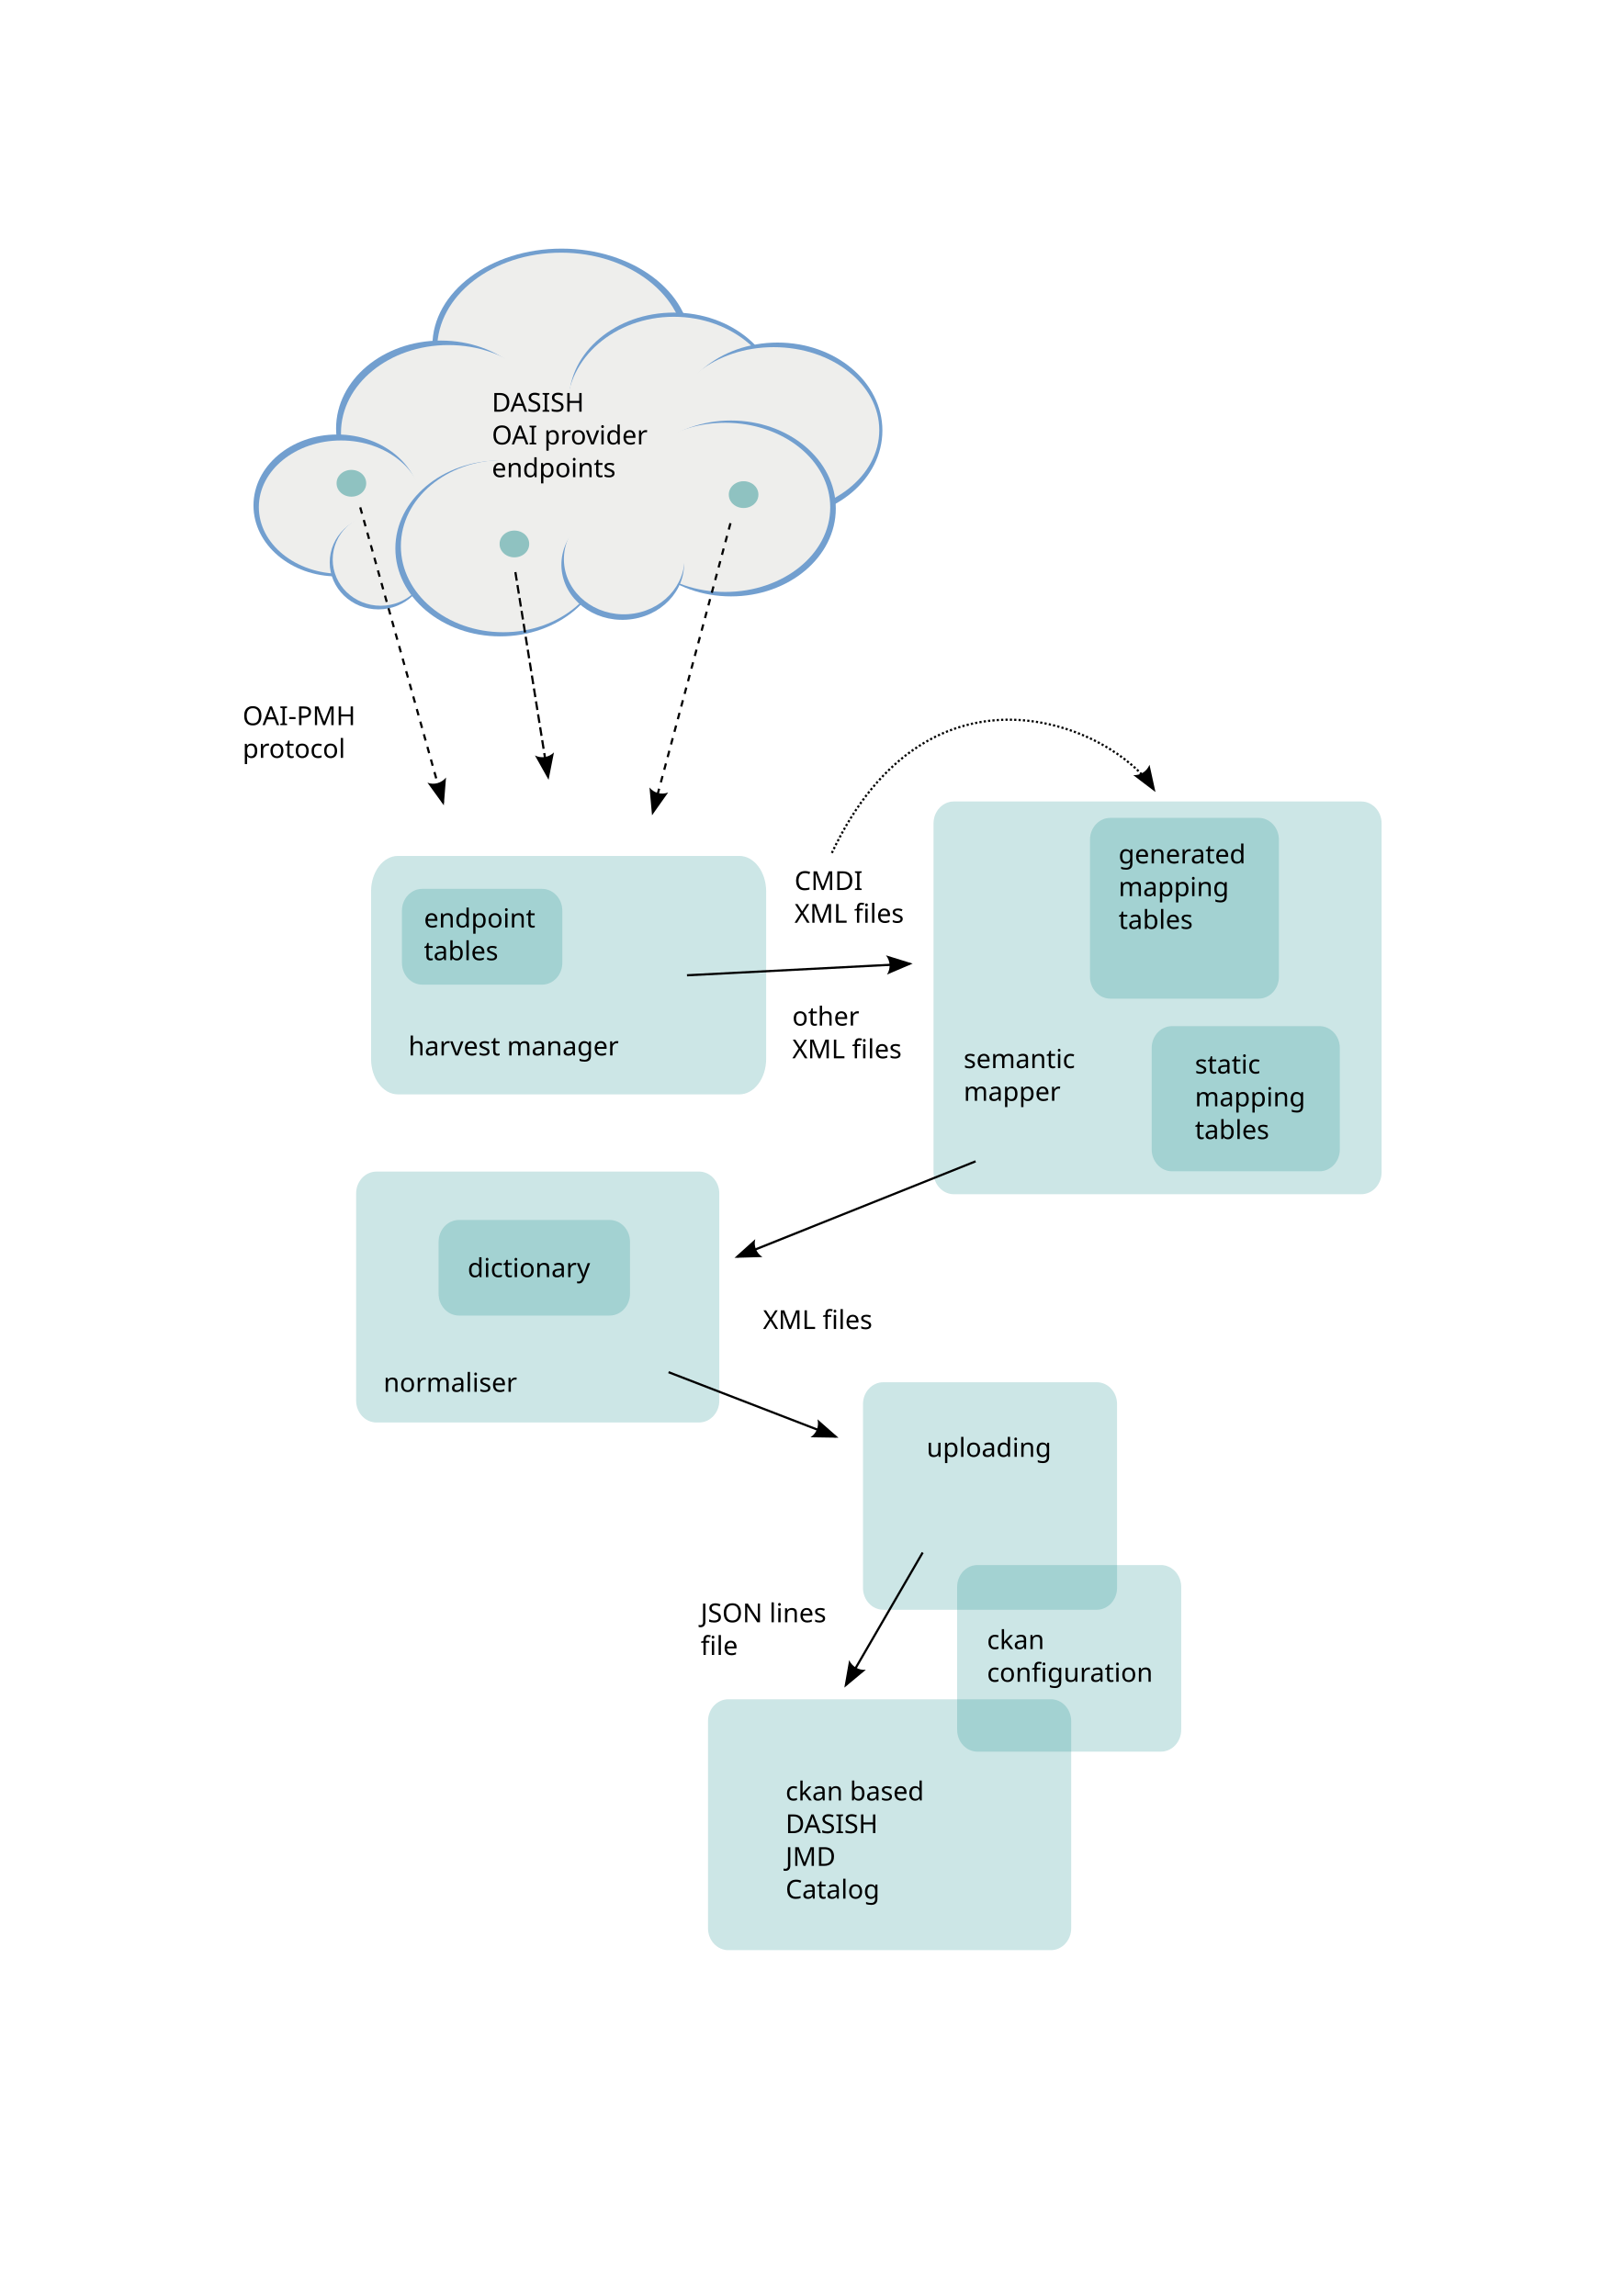
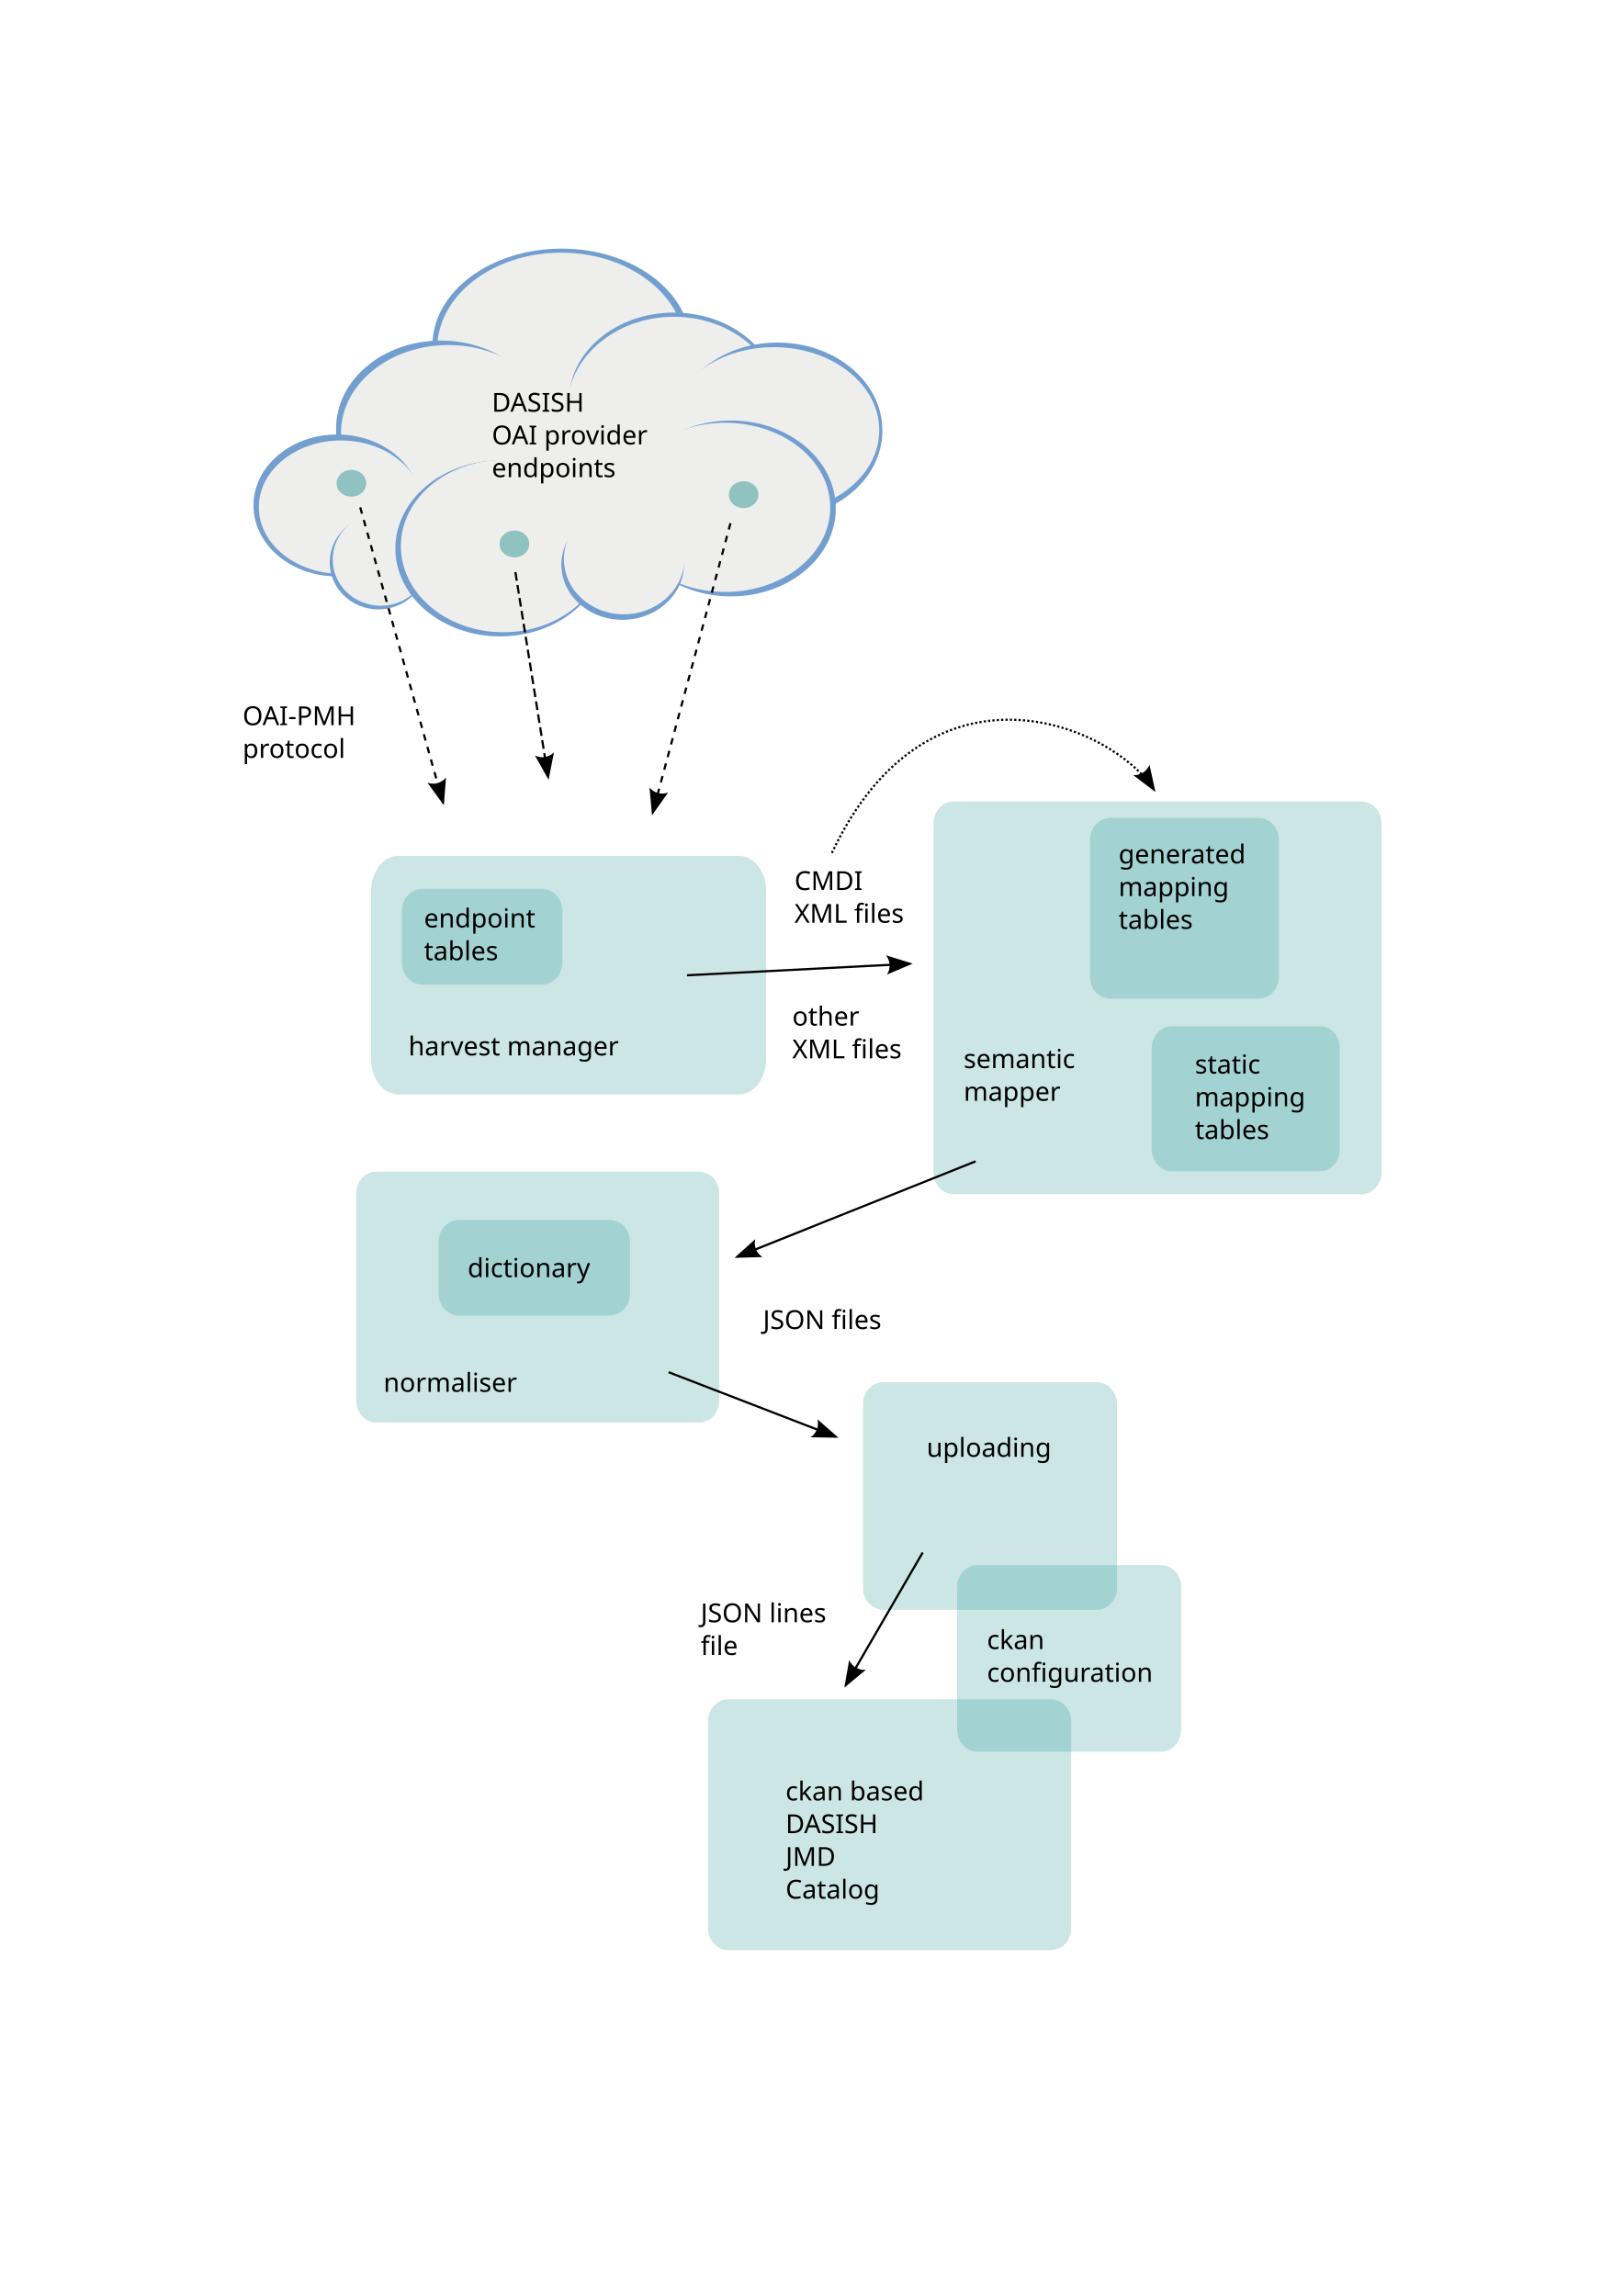
<svg xmlns="http://www.w3.org/2000/svg" width="744.094" height="1052.362" id="svg2" version="1.1">
  <defs id="defs4">
    <marker orient="auto" refY="0.0" refX="0.0" id="Arrow2Lend" style="overflow:visible;">
      <path id="path3847" style="fill-rule:evenodd;stroke-width:0.625;stroke-linejoin:round;" d="M 8.719,4.034 L -2.207,0.016 L 8.719,-4.002 C 6.973,-1.63 6.983,1.616 8.719,4.034 z " transform="scale(1.1) rotate(180) translate(1,0)" />
    </marker>
    <marker orient="auto" refY="0" refX="0" id="Arrow2Lend-8" style="overflow:visible">
      <path id="path3847-8" style="fill-rule:evenodd;stroke-width:0.625;stroke-linejoin:round" d="M 8.719,4.034 -2.207,0.016 8.719,-4.002 c -1.745,2.372 -1.735,5.617 -6e-7,8.035 z" transform="matrix(-1.1,0,0,-1.1,-1.1,0)" />
    </marker>
  </defs>
  <g id="layer1">
    <rect ry="16.311" rx="12.307" y="392.313" x="170.042" height="109.286" width="181.071" id="rect2985" style="opacity:0.2;fill:#008080" />
    <g transform="matrix(1.921277,0,0,1.813774,115.214,-1617.057)" id="g4449">
      <path id="path2844" d="m 104.794,978.866 c 0,13.529 -13.794,24.496 -30.81,24.496 -17.016,0 -30.81,-10.967 -30.81,-24.496 0,-13.529 13.794,-24.496 30.81,-24.496 17.016,0 30.81,10.967 30.81,24.496 z" style="fill:#729fcf;fill-opacity:1;fill-rule:nonzero;stroke:none" />
      <path id="path2844-3" d="m 103.424,979.71 c 0,13.43 -13.234,24.318 -29.56,24.318 -16.325,0 -29.56,-10.887 -29.56,-24.318 0,-13.43 13.234,-24.318 29.56,-24.318 16.325,0 29.56,10.887 29.56,24.318 z" style="fill:#eeeeec;fill-opacity:1;fill-rule:nonzero;stroke:none" />
      <path id="path2844-9" d="m 106.057,1009.928 c 0,12.274 -11.193,22.223 -25.001,22.223 -13.808,0 -25.001,-9.95 -25.001,-22.223 0,-12.274 11.193,-22.223 25.001,-22.223 13.808,0 25.001,9.95 25.001,22.223 z" style="fill:#eeeeec;fill-opacity:1;fill-rule:nonzero;stroke:none" />
      <path id="path2844-5" d="m 125.755,992.756 c 0,12.274 -11.193,22.223 -25.001,22.223 -13.808,0 -25.001,-9.95 -25.001,-22.223 0,-12.274 11.193,-22.223 25.001,-22.223 13.808,0 25.001,9.95 25.001,22.223 z" style="fill:#729fcf;fill-opacity:1;fill-rule:nonzero;stroke:none" />
      <path id="path2844-11" d="m 70.197,999.827 c 0,12.274 -11.193,22.223 -25.001,22.223 -13.808,0 -25.001,-9.95 -25.001,-22.223 0,-12.274 11.193,-22.223 25.001,-22.223 13.808,0 25.001,9.95 25.001,22.223 z" style="fill:#729fcf;fill-opacity:1;fill-rule:nonzero;stroke:none" />
      <path id="path2844-11-1" d="m 72.616,1000.96 c 0,12.274 -11.473,22.223 -25.626,22.223 -14.153,0 -25.626,-9.95 -25.626,-22.223 0,-12.274 11.473,-22.223 25.626,-22.223 14.153,0 25.626,9.95 25.626,22.223 z" style="fill:#eeeeec;fill-opacity:1;fill-rule:nonzero;stroke:none" />
      <path id="path2844-1" d="m 40.397,1019.272 c 0,9.903 -8.932,17.93 -19.951,17.93 -11.018,0 -19.951,-8.028 -19.951,-17.93 0,-9.903 8.932,-17.93 19.951,-17.93 11.018,0 19.951,8.028 19.951,17.93 z" style="fill:#729fcf;fill-opacity:1;fill-rule:nonzero;stroke:none" />
      <path id="path2844-1-76" d="m 40.958,1019.699 c 0,9.305 -8.772,16.848 -19.593,16.848 -10.821,0 -19.593,-7.543 -19.593,-16.848 0,-9.305 8.772,-16.848 19.593,-16.848 10.821,0 19.593,7.543 19.593,16.848 z" style="fill:#eeeeec;fill-opacity:1;fill-rule:nonzero;stroke:none" />
      <path id="path2844-5-4" d="m 126.187,994.888 c 0,12.865 -11.393,23.295 -25.448,23.295 -14.054,0 -25.448,-10.429 -25.448,-23.295 0,-12.865 11.393,-23.295 25.448,-23.295 14.054,0 25.448,10.429 25.448,23.295 z" style="fill:#eeeeec;fill-opacity:1;fill-rule:nonzero;stroke:none" />
      <path id="path2844-2" d="m 150.504,1000.332 c 0,12.274 -11.193,22.223 -25.001,22.223 -13.808,0 -25.001,-9.95 -25.001,-22.223 0,-12.274 11.193,-22.223 25.001,-22.223 13.808,0 25.001,9.95 25.001,22.223 z" style="fill:#729fcf;fill-opacity:1;fill-rule:nonzero;stroke:none" />
      <path id="path2844-2-2" d="m 149.759,1000.245 c 0,11.583 -11.273,20.973 -25.18,20.973 -13.906,0 -25.18,-9.39 -25.18,-20.973 0,-11.583 11.273,-20.973 25.18,-20.973 13.906,0 25.18,9.39 25.18,20.973 z" style="fill:#eeeeec;fill-opacity:1;fill-rule:nonzero;stroke:none" />
      <path id="path2844-1-7" d="m 41.912,1033.667 c 0,6.555 -5.201,11.869 -11.617,11.869 -6.416,0 -11.617,-5.314 -11.617,-11.869 0,-6.555 5.201,-11.869 11.617,-11.869 6.416,0 11.617,5.314 11.617,11.869 z" style="fill:#729fcf;fill-opacity:1;fill-rule:nonzero;stroke:none" />
      <path id="path2844-1-7-2" d="m 42.267,1032.924 c 0,6.457 -5.121,11.691 -11.438,11.691 -6.317,0 -11.438,-5.234 -11.438,-11.691 0,-6.457 5.121,-11.691 11.438,-11.691 6.317,0 11.438,5.234 11.438,11.691 z" style="fill:#eeeeec;fill-opacity:1;fill-rule:nonzero;stroke:none" />
      <path id="path2844-4" d="m 84.339,1030.131 c 0,12.274 -11.193,22.223 -25.001,22.223 -13.808,0 -25.001,-9.95 -25.001,-22.223 0,-12.274 11.193,-22.223 25.001,-22.223 13.808,0 25.001,9.95 25.001,22.223 z" style="fill:#729fcf;fill-opacity:1;fill-rule:nonzero;stroke:none" />
      <path id="path2844-4-2" d="m 84.475,1029.554 c 0,12.014 -10.93,21.754 -24.413,21.754 -13.483,0 -24.413,-9.739 -24.413,-21.754 0,-12.014 10.93,-21.754 24.413,-21.754 13.483,0 24.413,9.74 24.413,21.754 z" style="fill:#eeeeec;fill-opacity:1;fill-rule:nonzero;stroke:none" />
      <path id="path2844-8" d="m 139.392,1020.03 c 0,12.274 -11.193,22.223 -25.001,22.223 -13.808,0 -25.001,-9.95 -25.001,-22.223 0,-12.274 11.193,-22.223 25.001,-22.223 13.808,0 25.001,9.95 25.001,22.223 z" style="fill:#729fcf;fill-opacity:1;fill-rule:nonzero;stroke:none" />
      <path id="path2844-8-1" d="m 138.062,1019.754 c 0,11.805 -11.213,21.375 -25.046,21.375 -13.832,0 -25.046,-9.57 -25.046,-21.375 0,-11.805 11.213,-21.375 25.046,-21.375 13.832,0 25.046,9.57 25.046,21.375 z" style="fill:#eeeeec;fill-opacity:1;fill-rule:nonzero;stroke:none" />
      <path id="path2844-1-7-6" d="m 90.958,1047.975 c -7.972,1.318 -15.502,-3.805 -16.82,-11.443 -1.318,-7.638 4.076,-14.898 12.048,-16.217 7.972,-1.318 15.502,3.805 16.82,11.443 1.318,7.638 -4.076,14.898 -12.048,16.216 z" style="fill:#729fcf;fill-opacity:1;fill-rule:nonzero;stroke:none" />
      <path id="path2844-1-7-6-5" d="m 91.268,1046.578 c -7.838,1.318 -15.242,-3.805 -16.538,-11.443 -1.296,-7.638 4.008,-14.898 11.845,-16.217 7.838,-1.318 15.242,3.805 16.538,11.443 1.296,7.638 -4.008,14.898 -11.845,16.217 z" style="fill:#eeeeec;fill-opacity:1;fill-rule:nonzero;stroke:none" />
    </g>
    <text xml:space="preserve" style="font-size:12px;font-style:normal;font-weight:normal;line-height:125%;letter-spacing:0px;word-spacing:0px;fill:#000000;fill-opacity:1;stroke:none;font-family:Sans" x="187.185" y="483.742" id="text3312">
      <tspan id="tspan3314" x="187.185" y="483.742">harvest manager</tspan>
    </text>
    <path style="fill:none;stroke:#000000;stroke-width:1;stroke-linecap:butt;stroke-linejoin:miter;stroke-miterlimit:4;stroke-opacity:1;stroke-dasharray:3, 3;stroke-dashoffset:0;marker-end:url(#Arrow2Lend)" d="m 165.086,232.553 37.926,135.292" id="path3318" />
    <path style="fill:none;stroke:#000000;stroke-width:1;stroke-linecap:butt;stroke-linejoin:miter;stroke-miterlimit:4;stroke-opacity:1;stroke-dasharray:3, 3;stroke-dashoffset:0;marker-end:url(#Arrow2Lend)" d="M 334.752,239.815 299.131,372.414" id="path3320" />
    <text id="text3346" y="332.362" x="111.176" style="font-size:12px;font-style:normal;font-weight:normal;line-height:125%;letter-spacing:0px;word-spacing:0px;fill:#000000;fill-opacity:1;stroke:none;font-family:Sans" xml:space="preserve">
      <tspan y="332.362" x="111.176" id="tspan3348">OAI-PMH</tspan>
      <tspan y="347.362" x="111.176" id="tspan3257">protocol</tspan>
      <tspan y="362.362" x="111.176" id="tspan3259" />
    </text>
    <path style="fill:none;stroke:#000000;stroke-width:1;stroke-linecap:butt;stroke-linejoin:miter;stroke-miterlimit:4;stroke-opacity:1;stroke-dasharray:1, 1;stroke-dashoffset:0;marker-end:url(#Arrow2Lend)" d="m 381.221,390.941 c 44.514,-94.334 128.596,-58.761 147.569,-29.02" id="path3217" />
    <text xml:space="preserve" style="font-size:12px;font-style:normal;font-weight:normal;line-height:125%;letter-spacing:0px;word-spacing:0px;fill:#000000;fill-opacity:1;stroke:none;font-family:Sans" x="364.083" y="407.934" id="text3219">
      <tspan id="tspan3221" x="364.083" y="407.934">CMDI </tspan>
      <tspan x="364.083" y="422.934" id="tspan4231">XML files</tspan>
    </text>
    <rect style="opacity:0.2;fill:#008080" id="rect3223" width="205.324" height="180.011" x="427.813" y="367.357" rx="9.322" ry="10.021" />
    <text id="text3233" y="188.686" x="225.38" style="font-size:12px;font-style:normal;font-weight:normal;line-height:125%;letter-spacing:0px;word-spacing:0px;fill:#000000;fill-opacity:1;stroke:none;font-family:Sans" xml:space="preserve">
      <tspan y="188.686" x="225.38" id="tspan3235">DASISH</tspan>
      <tspan y="203.686" x="225.38" id="tspan3319">OAI provider</tspan>
      <tspan id="tspan3237" y="218.686" x="225.38">endpoints</tspan>
    </text>
    <path style="opacity:0.4;fill:#008080" id="path3249" d="m 80.714,279.148 a 6.786,6.071 0 1 1 -13.571,0 6.786,6.071 0 1 1 13.571,0 z" transform="translate(161.8024,-29.82775)" />
    <path transform="translate(266.8408,-52.43979)" d="m 80.714,279.148 a 6.786,6.071 0 1 1 -13.571,0 6.786,6.071 0 1 1 13.571,0 z" id="path3251" style="opacity:0.4;fill:#008080" />
    <path style="opacity:0.4;fill:#008080" id="path3253" d="m 80.714,279.148 a 6.786,6.071 0 1 1 -13.571,0 6.786,6.071 0 1 1 13.571,0 z" transform="translate(87.1044,-57.64029)" />
    <text xml:space="preserve" style="font-size:12px;font-style:normal;font-weight:normal;line-height:125%;letter-spacing:0px;word-spacing:0px;fill:#000000;fill-opacity:1;stroke:none;font-family:Sans" x="441.614" y="489.55" id="text3301">
      <tspan id="tspan3303" x="441.614" y="489.55">semantic </tspan>
      <tspan x="441.614" y="504.55" id="tspan3305">mapper</tspan>
    </text>
    <rect ry="10.021" rx="9.322" y="536.991" x="163.207" height="115" width="166.429" id="rect3307" style="opacity:0.2;fill:#008080" />
    <text id="text3309" y="637.93" x="175.733" style="font-size:12px;font-style:normal;font-weight:normal;line-height:125%;letter-spacing:0px;word-spacing:0px;fill:#000000;fill-opacity:1;stroke:none;font-family:Sans" xml:space="preserve">
      <tspan id="tspan3313" y="637.93" x="175.733">normaliser</tspan>
    </text>
    <path id="path3315" d="M 447.085,532.294 337.827,576.013" style="fill:none;stroke:#000000;stroke-width:1px;stroke-linecap:butt;stroke-linejoin:miter;stroke-opacity:1;marker-end:url(#Arrow2Lend)" />
    <text xml:space="preserve" style="font-size:12px;font-style:normal;font-weight:normal;line-height:125%;letter-spacing:0px;word-spacing:0px;fill:#000000;fill-opacity:1;stroke:none;font-family:Sans" x="-270.714" y="585.934" id="text3325">
      <tspan id="tspan3327" x="-270.714" y="585.934">work</tspan>
      <tspan x="-270.714" y="600.934" id="tspan3329">flow</tspan>
    </text>
    <text xml:space="preserve" style="font-size:12px;font-style:normal;font-weight:normal;line-height:125%;letter-spacing:0px;word-spacing:0px;fill:#000000;fill-opacity:1;stroke:none;font-family:Sans" x="469.721" y="465.464" id="text4161">
      <tspan id="tspan4163" x="469.721" y="465.464" />
    </text>
    <rect style="opacity:0.2;fill:#008080" id="rect4165" width="73.503" height="43.909" x="184.196" y="407.402" rx="9.322" ry="10.021" />
    <text xml:space="preserve" style="font-size:12px;font-style:normal;font-weight:normal;line-height:125%;letter-spacing:0px;word-spacing:0px;fill:#000000;fill-opacity:1;stroke:none;font-family:Sans" x="194.291" y="425.093" id="text4167">
      <tspan x="194.291" y="425.093" id="tspan4171">endpoint</tspan>
      <tspan x="194.291" y="440.093" id="tspan4175">tables</tspan>
    </text>
    <rect ry="10.021" rx="9.322" y="470.326" x="527.788" height="66.531" width="86.21" id="rect4179" style="opacity:0.2;fill:#008080" />
    <text id="text4181" y="492.058" x="547.592" style="font-size:12px;font-style:normal;font-weight:normal;line-height:125%;letter-spacing:0px;word-spacing:0px;fill:#000000;fill-opacity:1;stroke:none;font-family:Sans" xml:space="preserve">
      <tspan id="tspan4183" y="492.058" x="547.592">static</tspan>
      <tspan y="507.058" x="547.592" id="tspan4187">mapping</tspan>
      <tspan id="tspan4185" y="522.058" x="547.592">tables</tspan>
    </text>
    <rect style="opacity:0.2;fill:#008080" id="rect4191" width="86.584" height="82.857" x="499.504" y="374.867" rx="9.322" ry="10.021" />
    <text xml:space="preserve" style="font-size:12px;font-style:normal;font-weight:normal;line-height:125%;letter-spacing:0px;word-spacing:0px;fill:#000000;fill-opacity:1;stroke:none;font-family:Sans" x="512.594" y="395.737" id="text4193">
      <tspan x="512.594" y="395.737" id="tspan4209">generated</tspan>
      <tspan x="512.594" y="410.737" id="tspan4215">mapping</tspan>
      <tspan x="512.594" y="425.737" id="tspan4221">tables</tspan>
    </text>
    <text id="text4201" y="609.15" x="349.628" style="font-size:12px;font-style:normal;font-weight:normal;line-height:125%;letter-spacing:0px;word-spacing:0px;fill:#000000;fill-opacity:1;stroke:none;font-family:Sans" xml:space="preserve">
-       <tspan y="609.15" x="349.628" id="tspan4203">XML files</tspan>
+       <tspan y="609.15" x="349.628" id="tspan4203">JSON files</tspan>
    </text>
    <path style="fill:none;stroke:#000000;stroke-width:1px;stroke-linecap:butt;stroke-linejoin:miter;stroke-opacity:1;marker-end:url(#Arrow2Lend)" d="m 314.822,447.021 102.095,-5.272" id="path4225" />
    <text id="text4227" y="470.059" x="363.073" style="font-size:12px;font-style:normal;font-weight:normal;line-height:125%;letter-spacing:0px;word-spacing:0px;fill:#000000;fill-opacity:1;stroke:none;font-family:Sans" xml:space="preserve">
      <tspan y="470.059" x="363.073" id="tspan4229">other</tspan>
      <tspan y="485.059" x="363.073" id="tspan4233">XML files</tspan>
    </text>
    <rect style="opacity:0.2;fill:#008080" id="rect4235" width="87.725" height="43.802" x="200.989" y="559.175" rx="9.322" ry="10.021" />
    <text xml:space="preserve" style="font-size:12px;font-style:normal;font-weight:normal;line-height:125%;letter-spacing:0px;word-spacing:0px;fill:#000000;fill-opacity:1;stroke:none;font-family:Sans" x="214.295" y="585.365" id="text4237">
      <tspan id="tspan4239" x="214.295" y="585.365">dictionary</tspan>
    </text>
    <rect style="opacity:0.2;fill:#008080" id="rect4241" width="116.429" height="104.286" x="395.483" y="633.542" rx="9.322" ry="10.021" />
    <path style="fill:none;stroke:#000000;stroke-width:1px;stroke-linecap:butt;stroke-linejoin:miter;stroke-opacity:1;marker-end:url(#Arrow2Lend)" d="M 306.383,628.936 382.993,658.513" id="path4243" />
    <rect ry="10.021" rx="9.322" y="717.336" x="438.628" height="85.523" width="102.68" id="rect4245" style="opacity:0.2;fill:#008080" />
    <text xml:space="preserve" style="font-size:12px;font-style:normal;font-weight:normal;line-height:125%;letter-spacing:0px;word-spacing:0px;fill:#000000;fill-opacity:1;stroke:none;font-family:Sans" x="452.309" y="755.835" id="text4247">
      <tspan id="tspan4249" x="452.309" y="755.835">ckan</tspan>
      <tspan x="452.309" y="770.835" id="tspan4251">configuration</tspan>
    </text>
    <text xml:space="preserve" style="font-size:12px;font-style:normal;font-weight:normal;line-height:125%;letter-spacing:0px;word-spacing:0px;fill:#000000;fill-opacity:1;stroke:none;font-family:Sans" x="321.075" y="728.555" id="text4253">
      <tspan x="321.075" y="728.555" id="tspan4261" />
      <tspan x="321.075" y="743.555" id="tspan4265">JSON lines </tspan>
      <tspan x="321.075" y="758.555" id="tspan4259">file</tspan>
    </text>
    <path style="fill:none;stroke:#000000;stroke-width:1px;stroke-linecap:butt;stroke-linejoin:miter;stroke-opacity:1;marker-end:url(#Arrow2Lend)" d="m 422.841,711.596 -35.253,60.756" id="path4257" />
    <rect ry="10.021" rx="9.322" y="778.846" x="324.464" height="115" width="166.429" id="rect4267" style="opacity:0.2;fill:#008080" />
    <text xml:space="preserve" style="font-size:12px;font-style:normal;font-weight:normal;line-height:125%;letter-spacing:0px;word-spacing:0px;fill:#000000;fill-opacity:1;stroke:none;font-family:Sans" x="424.643" y="667.719" id="text4269">
      <tspan id="tspan4271" x="424.643" y="667.719">uploading</tspan>
    </text>
    <text xml:space="preserve" style="font-size:12px;font-style:normal;font-weight:normal;line-height:125%;letter-spacing:0px;word-spacing:0px;fill:#000000;fill-opacity:1;stroke:none;font-family:Sans" x="360" y="825.219" id="text4273">
      <tspan id="tspan4275" x="360" y="825.219">ckan based</tspan>
      <tspan x="360" y="840.219" id="tspan4289">DASISH</tspan>
      <tspan x="360" y="855.219" id="tspan4283">JMD</tspan>
      <tspan x="360" y="870.219" id="tspan4287">Catalog</tspan>
    </text>
  </g>
  <g id="layer2">
    <path id="path2999" d="m 236.182,262.225 14.986,93.891" style="fill:none;stroke:#000000;stroke-width:1;stroke-linecap:butt;stroke-linejoin:miter;stroke-miterlimit:4;stroke-opacity:1;stroke-dasharray:4, 2;stroke-dashoffset:0;marker-end:url(#Arrow2Lend)" />
  </g>
</svg>
